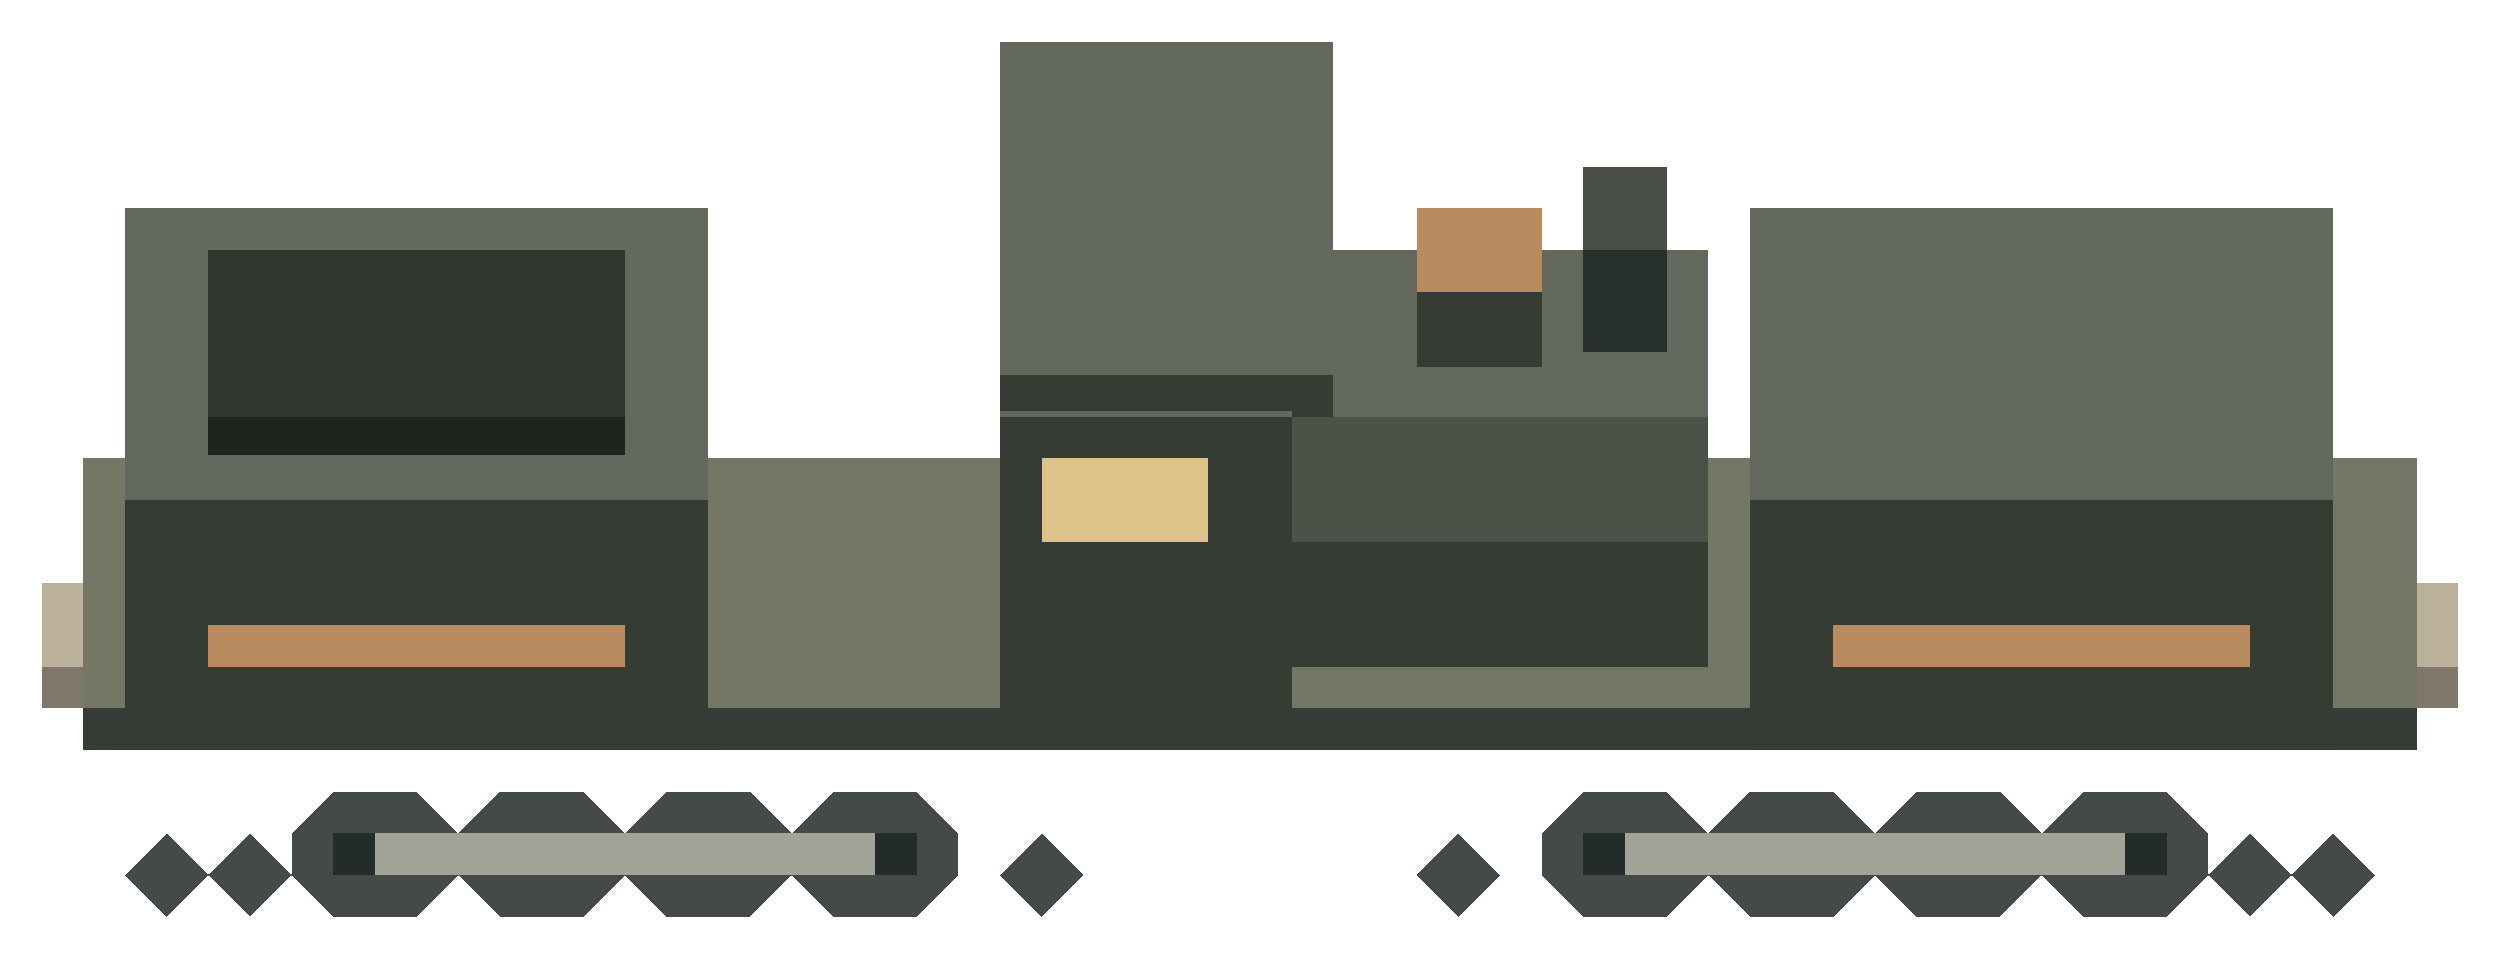
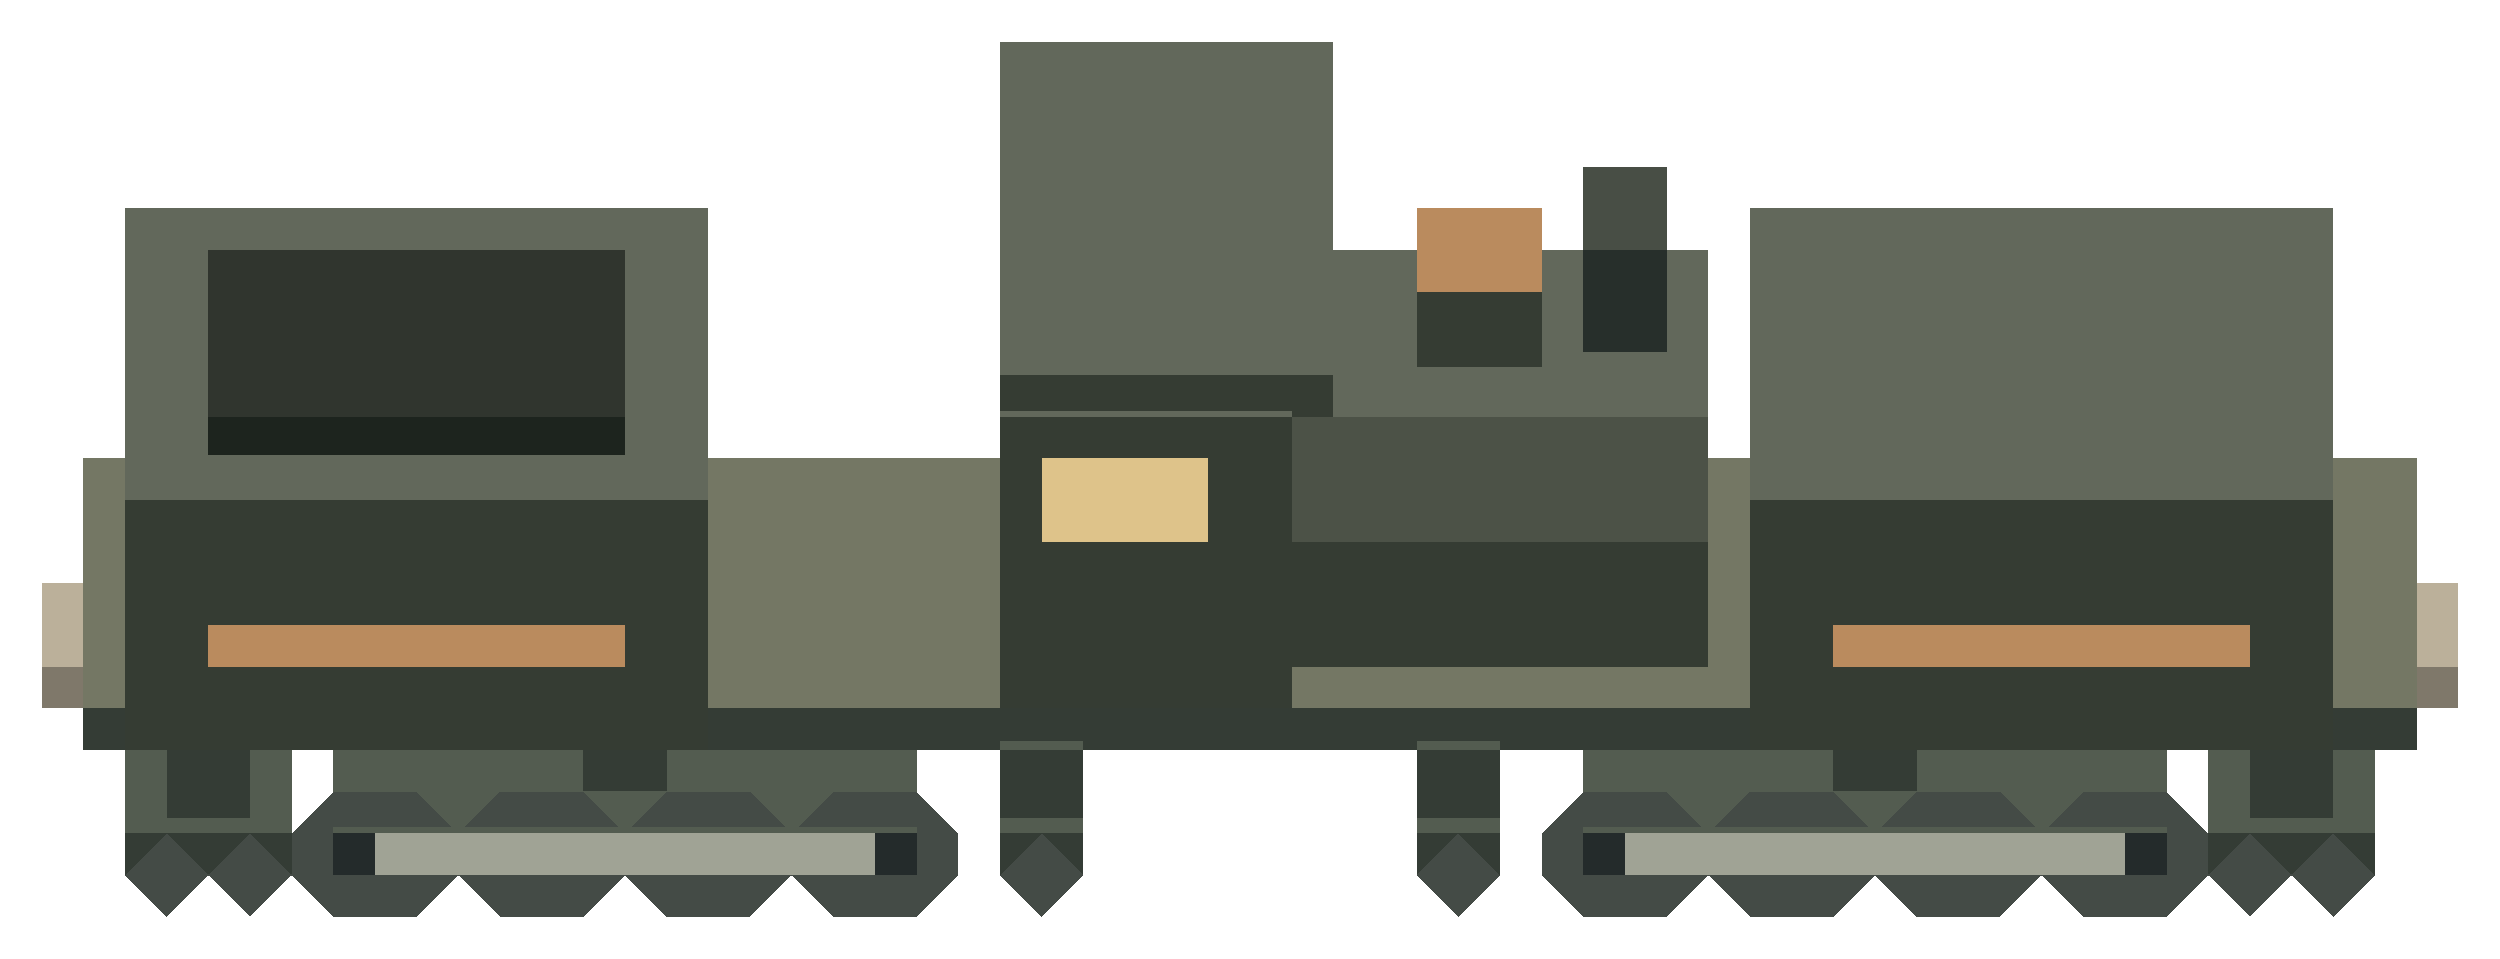
<svg xmlns="http://www.w3.org/2000/svg" width="60" height="23" viewBox="0 0 60 23" shape-rendering="crispEdges" data-template="driving-loco-steam-garratt-right" data-anchor-x="2" data-anchor-y="18" data-length-m="28">
  <g id="silhouette-underlays">
</g>
  <g id="coupler">
    <path d="M1,16 2,16 2,17 1,17Z" fill="#7f786a" />
    <path d="M1,14 2,14 2,16 1,16Z" fill="#bbb09a" />
  </g>
+   <g id="wheel-carriers">
+     <path d="M6,20 7,20 7,21 5,21ZM6,20 7,20 7,21 5,21ZM6,20 7,20 7,21 5,21ZM6,20 7,20 7,21 5,21ZM6,20 7,20 7,21 5,21ZM6,20 7,20 7,21 5,21ZM6,20 6,20 7,20 7,21 7,21ZM6,20 6,20 7,21 7,21 5,21ZM6,20 6,20 7,21 7,21 5,21ZM3,20 6,20 5,21 3,21ZM3,20 6,20 5,21 3,21ZM3,20 6,20 5,21 3,21ZM3,20 6,20 5,21 3,21ZM3,20 4,20 3,21 3,21ZM3,21 4,20 6,20 5,21 3,21ZM3,21 4,20 6,20 5,21 3,21ZM4,20 4,20 6,20 5,21 5,21ZM3,21 4,20 4,20 5,21 5,21 3,21ZM3,21 4,20 4,20 5,21 5,21 3,21ZM4,19.626 4,18 6,18 6,19.626ZM14,18.99 14,18 16,18 16,18.99ZM24,20 26,20 26,21 24,21ZM24,20 26,20 26,21 24,21ZM24,20 26,20 26,21 24,21ZM24,20 26,20 26,21 24,21ZM24,20 25,20 24,21 24,21ZM24,21 25,20 26,20 26,21 24,21ZM24,21 25,20 26,20 26,21 24,21ZM25,20 25,20 26,20 26,21 26,21ZM24,21 25,20 25,20 26,21 26,21 24,21ZM24,21 25,20 25,20 26,21 26,21 24,21ZM24,19.626 24,18 26,18 26,19.626ZM34,20 36,20 36,21 34,21ZM34,20 36,20 36,21 34,21ZM34,20 36,20 36,21 34,21ZM34,20 36,20 36,21 34,21ZM34,20 35,20 34,21 34,21ZM34,21 35,20 36,20 36,21 34,21ZM34,21 35,20 36,20 36,21 34,21ZM35,20 35,20 36,20 36,21 36,21ZM34,21 35,20 35,20 36,21 36,21 34,21ZM34,21 35,20 35,20 36,21 36,21 34,21ZM34,19.626 34,18 36,18 36,19.626ZM44,18.99 44,18 46,18 46,18.99ZM56,20 57,20 57,21 55,21ZM56,20 57,20 57,21 55,21ZM56,20 57,20 57,21 55,21ZM56,20 57,20 57,21 55,21ZM56,20 57,20 57,21 55,21ZM56,20 57,20 57,21 55,21ZM56,20 56,20 57,20 57,21 57,21ZM56,20 56,20 57,21 57,21 55,21ZM56,20 56,20 57,21 57,21 55,21ZM53,20 56,20 55,21 53,21ZM53,20 56,20 55,21 53,21ZM53,20 56,20 55,21 53,21ZM53,20 56,20 55,21 53,21ZM53,20 54,20 53,21 53,21ZM53,21 54,20 56,20 55,21 53,21ZM53,21 54,20 56,20 55,21 53,21ZM54,20 54,20 56,20 55,21 55,21ZM53,21 54,20 54,20 55,21 55,21 53,21ZM53,21 54,20 54,20 55,21 55,21 53,21ZM54,19.626 54,18 56,18 56,19.626Z" fill="#343c35" />
+     <path d="M3,18 4,18 4,20 3,20ZM6,18 7,18 7,20 6,20ZM4,19.626 6,19.626 6,20 4,20ZM9,18 8,19 8,18ZM8,19 8,19 9,18 14,18 14,19ZM10,19 12,19 11,20 11,20ZM11,20 11.162,19.838 14,19.838 14,20 11,20ZM8,19.838 10.838,19.838 11,20 8,20ZM16,19 16,18 17,18ZM16,19 16,19 17,18 22,18 22,19ZM18,19 20,19 19,20 19,20ZM19,20 19.162,19.838 22,19.838 22,20 19,20ZM16,19.838 18.838,19.838 19,20 16,20ZM14,19 14,18.99 16,18.99 16,19ZM15,20 14,19 14,19 16,19ZM15,20 15.162,19.838 16,19.838 16,20 15,20ZM14,19.838 14.838,19.838 15,20 14,20ZM24,19.626 26,19.626 26,20 24,20ZM24,17.788 26,17.788 26,18 24,18ZM34,19.626 36,19.626 36,20 34,20ZM34,17.788 36,17.788 36,18 34,18ZM39,18 38,19 38,18ZM38,19 38,19 39,18 44,18 44,19ZM40,19 42,19 41,20 41,20ZM41,20 41.162,19.838 44,19.838 44,20 41,20ZM38,19.838 40.838,19.838 41,20 38,20ZM46,19 46,18 47,18ZM46,19 46,19 47,18 52,18 52,19ZM48,19 50,19 49,20 49,20ZM49,20 49.162,19.838 52,19.838 52,20 49,20ZM46,19.838 48.838,19.838 49,20 46,20ZM44,19 44,18.99 46,18.99 46,19ZM44,19 44,19 46,19 46,19 45,20 45,20ZM45,20 45.162,19.838 46,19.838 46,20 45,20ZM44,19.838 44.838,19.838 45,20 44,20ZM53,18 54,18 54,20 53,20ZM56,18 57,18 57,20 56,20ZM54,19.626 56,19.626 56,20 54,20Z" fill="#535c50" />
+   </g>
  <g id="running-gear">
-     <path d="M5,21 4,22 4,22 4,22 3,21 3,21 3,21 4,20 4,20 4,20 5,21 5,21ZM7,21 6,22 6,22 6,22 5,21 5,21 5,21 6,20 6,20 6,20 7,21 7,21ZM11,21 11,21 10,22 9,22 8,22 7,21 7,21ZM11,20 7,20 7,20 7,20 8,19 9,19 10,19 11,20 11,20ZM9,21 7,21 7,21 7,20 7,20 7,20 9,20ZM11,20 7,20 7,20 7,20 8,19 9,19 10,19 11,20 11,20ZM9,21 7,21 7,21 7,20 7,20 7,20 9,20ZM8,21 7,21 7,21 7,20 7,20 8,19 8,19ZM11,20 8,20 8,19 8,19 9,19 10,19 11,20 11,20ZM9,21 8,21 8,20 9,20ZM11,20 8,20 8,19 8,19 9,19 10,19 11,20 11,20ZM9,21 8,21 8,20 9,20ZM9,21 8,21 8,20 9,20ZM9,21 8,21 8,20 9,20ZM15,21 15,21 14,22 13,22 12,22 11,21 11,21ZM15,20 11,20 11,20 11,20 12,19 13,19 14,19 15,20 15,20ZM15,20 11,20 11,20 11,20 12,19 13,19 14,19 15,20 15,20ZM12,20 11,20 11,20 11,20 12,19 12,19ZM15,20 12,20 12,19 12,19 13,19 14,19 15,20 15,20ZM15,20 12,20 12,19 12,19 13,19 14,19 15,20 15,20ZM19,21 19,21 18,22 17,22 16,22 15,21 15,21ZM19,20 15,20 15,20 15,20 16,19 17,19 18,19 19,20 19,20ZM19,20 15,20 15,20 15,20 16,19 17,19 18,19 19,20 19,20ZM16,20 15,20 15,20 15,20 16,19 16,19ZM19,20 16,20 16,19 16,19 17,19 18,19 19,20 19,20ZM19,20 16,20 16,19 16,19 17,19 18,19 19,20 19,20ZM23,21 23,21 22,22 21,22 20,22 19,21 19,21ZM23,20 19,20 19,20 19,20 20,19 21,19 22,19 23,20 23,20ZM23,21 23,21 21,21 21,20 23,20 23,20 23,20ZM23,20 19,20 19,20 19,20 20,19 21,19 22,19 23,20 23,20ZM23,21 23,21 21,21 21,20 23,20 23,20 23,20ZM20,20 19,20 19,20 19,20 20,19 20,19ZM23,20 20,20 20,19 20,19 21,19 22,19 23,20 23,20ZM23,21 23,21 21,21 21,20 23,20 23,20 23,20ZM23,20 20,20 20,19 20,19 21,19 22,19 23,20 23,20ZM23,21 23,21 21,21 21,20 23,20 23,20 23,20ZM23,21 23,21 21,21 21,20 23,20 23,20 23,20ZM23,21 23,21 21,21 21,20 23,20 23,20 23,20ZM23,21 23,21 22,21 22,20 23,20 23,20 23,20ZM26,21 25,22 25,22 25,22 24,21 24,21 24,21 25,20 25,20 25,20 26,21 26,21ZM36,21 35,22 35,22 35,22 34,21 34,21 34,21 35,20 35,20 35,20 36,21 36,21ZM41,21 41,21 40,22 39,22 38,22 37,21 37,21ZM41,20 37,20 37,20 37,20 38,19 39,19 40,19 41,20 41,20ZM39,21 37,21 37,21 37,20 37,20 37,20 39,20ZM41,20 37,20 37,20 37,20 38,19 39,19 40,19 41,20 41,20ZM39,21 37,21 37,21 37,20 37,20 37,20 39,20ZM38,21 37,21 37,21 37,20 37,20 38,19 38,19ZM41,20 38,20 38,19 38,19 39,19 40,19 41,20 41,20ZM39,21 38,21 38,20 39,20ZM41,20 38,20 38,19 38,19 39,19 40,19 41,20 41,20ZM39,21 38,21 38,20 39,20ZM39,21 38,21 38,20 39,20ZM39,21 38,21 38,20 39,20ZM45,21 45,21 44,22 43,22 42,22 41,21 41,21ZM45,20 41,20 41,20 41,20 42,19 43,19 44,19 45,20 45,20ZM45,20 41,20 41,20 41,20 42,19 43,19 44,19 45,20 45,20ZM42,20 41,20 41,20 41,20 42,19 42,19ZM45,20 42,20 42,19 42,19 43,19 44,19 45,20 45,20ZM45,20 42,20 42,19 42,19 43,19 44,19 45,20 45,20ZM49,21 49,21 48,22 47,22 46,22 45,21 45,21ZM49,20 45,20 45,20 45,20 46,19 47,19 48,19 49,20 49,20ZM49,20 45,20 45,20 45,20 46,19 47,19 48,19 49,20 49,20ZM46,20 45,20 45,20 45,20 46,19 46,19ZM49,20 46,20 46,19 46,19 47,19 48,19 49,20 49,20ZM49,20 46,20 46,19 46,19 47,19 48,19 49,20 49,20ZM53,21 53,21 52,22 51,22 50,22 49,21 49,21ZM53,20 49,20 49,20 49,20 50,19 51,19 52,19 53,20 53,20ZM53,21 53,21 51,21 51,20 53,20 53,20 53,20ZM53,20 49,20 49,20 49,20 50,19 51,19 52,19 53,20 53,20ZM53,21 53,21 51,21 51,20 53,20 53,20 53,20ZM50,20 49,20 49,20 49,20 50,19 50,19ZM53,20 50,20 50,19 50,19 51,19 52,19 53,20 53,20ZM53,21 53,21 51,21 51,20 53,20 53,20 53,20ZM53,20 50,20 50,19 50,19 51,19 52,19 53,20 53,20ZM53,21 53,21 51,21 51,20 53,20 53,20 53,20ZM53,21 53,21 51,21 51,20 53,20 53,20 53,20ZM53,21 53,21 51,21 51,20 53,20 53,20 53,20ZM53,21 53,21 52,21 52,20 53,20 53,20 53,20ZM55,21 54,22 54,22 54,22 53,21 53,21 53,21 54,20 54,20 54,20 55,21 55,21ZM57,21 56,22 56,22 56,22 55,21 55,21 55,21 56,20 56,20 56,20 57,21 57,21Z" fill="#444b46" />
+     <path d="M5,21 4,22 4,22 4,22 3,21 3,21 3,21 4,20 4,20 4,20 5,21 5,21ZM7,21 6,22 6,22 6,22 5,21 5,21 5,21 6,20 6,20 6,20 7,21 7,21ZM7.162,19.838 8,19 9,19 10,19 10.838,19.838ZM11,21 11,21 10,22 9,22 8,22 7,21 7,21ZM9,21 7,21 7,21 7,20 7,20 7,20 9,20ZM9,21 7,21 7,21 7,20 7,20 7,20 9,20ZM8,21 7,21 7,21 7,20 7,20 7,20 8,20ZM9,21 8,21 8,20 9,20ZM9,21 8,21 8,20 9,20ZM9,21 8,21 8,20 9,20ZM9,21 8,21 8,20 9,20ZM8,20 7,20 7,20 7,20 7.162,19.838 8,19.838ZM11.162,19.838 12,19 13,19 14,19 14.838,19.838ZM15,21 15,21 14,22 13,22 12,22 11,21 11,21ZM15.162,19.838 16,19 17,19 18,19 18.838,19.838ZM19,21 19,21 18,22 17,22 16,22 15,21 15,21ZM19.162,19.838 20,19 21,19 22,19 22.838,19.838ZM23,21 22,22 22,19.838 22.838,19.838 23,20 23,20ZM22,21 22,22 22,22 21,22 20,22 19,21 19,21ZM21,20 22,20 22,21 21,21ZM21,20 22,20 22,21 21,21ZM21,20 22,20 22,21 21,21ZM21,20 22,20 22,21 21,21ZM21,20 22,20 22,21 21,21ZM21,20 22,20 22,21 21,21ZM26,21 25,22 25,22 25,22 24,21 24,21 24,21 25,20 25,20 25,20 26,21 26,21ZM36,21 35,22 35,22 35,22 34,21 34,21 34,21 35,20 35,20 35,20 36,21 36,21ZM37.162,19.838 38,19 39,19 40,19 40.838,19.838ZM41,21 41,21 40,22 39,22 38,22 37,21 37,21ZM39,21 37,21 37,21 37,20 37,20 37,20 39,20ZM39,21 37,21 37,21 37,20 37,20 37,20 39,20ZM38,21 37,21 37,21 37,20 37,20 37,20 38,20ZM39,21 38,21 38,20 39,20ZM39,21 38,21 38,20 39,20ZM39,21 38,21 38,20 39,20ZM39,21 38,21 38,20 39,20ZM38,20 37,20 37,20 37,20 37.162,19.838 38,19.838ZM41.162,19.838 42,19 43,19 44,19 44.838,19.838ZM45,21 45,21 44,22 43,22 42,22 41,21 41,21ZM45.162,19.838 46,19 47,19 48,19 48.838,19.838ZM49,21 49,21 48,22 47,22 46,22 45,21 45,21ZM49.162,19.838 50,19 51,19 52,19 52.838,19.838ZM53,21 52,22 52,19.838 52.838,19.838 53,20 53,20ZM52,21 52,22 52,22 51,22 50,22 49,21 49,21ZM51,20 52,20 52,21 51,21ZM51,20 52,20 52,21 51,21ZM51,20 52,20 52,21 51,21ZM51,20 52,20 52,21 51,21ZM51,20 52,20 52,21 51,21ZM51,20 52,20 52,21 51,21ZM55,21 54,22 54,22 54,22 53,21 53,21 53,21 54,20 54,20 54,20 55,21 55,21ZM57,21 56,22 56,22 56,22 55,21 55,21 55,21 56,20 56,20 56,20 57,21 57,21Z" fill="#444b46" />
    <path d="M9,21 9,21 9,21 9,21 8,21 8,20 8,20 9,20 9,20 9,20 9,20ZM22,21 21,21 21,21 21,21 21,21 21,20 21,20 21,20 21,20 22,20 22,20ZM39,21 39,21 39,21 39,21 38,21 38,20 38,20 39,20 39,20 39,20 39,20ZM52,21 51,21 51,21 51,21 51,21 51,20 51,20 51,20 51,20 52,20 52,20Z" fill="#242b2b" />
  </g>
  <g id="frame">
-     <path d="M56,17 58,17 58,18 56,18ZM17,17 42,17 42,18 17,18ZM2,17 3,17 3,18 2,18Z" fill="#343c35" />
+     <path d="M56,17.788 56,17 58,17 58,17.788ZM42,17.788 17,17.788 17,17 42,17ZM3,17.788 2,17.788 2,17 3,17ZM56,17.788 58,17.788 58,18 56,18ZM36,17.788 42,17.788 42,18 36,18ZM26,17.788 34,17.788 34,18 26,18ZM17,17.788 24,17.788 24,18 17,18ZM2,17.788 3,17.788 3,18 2,18Z" fill="#343c35" />
    <path d="M2,11 3,11 3,17 2,17ZM56,12 56,11 58,11 58,12ZM42,12 41,12 41,11 42,11ZM24,12 17,12 17,11 24,11ZM41,12 42,12 42,17 41,17ZM56,12 58,12 58,17 56,17ZM31,16 41,16 41,17 31,17ZM17,12 24,12 24,17 17,17Z" fill="#747764" />
  </g>
  <g id="coupling-rods">
    <path d="M9,20 21,20 21,21 9,21ZM39,20 51,20 51,21 39,21Z" fill="#a0a395" />
  </g>
  <g id="rear-tank">
    <path d="M3,15 3,12 17,12 17,15ZM15,15 17,15 17,18 15,18ZM3,16 15,16 15,18 3,18ZM5,16 3,16 3,15 5,15Z" fill="#353c33" />
    <path d="M3,5 5,5 5,12 3,12ZM5,6 5,5 17,5 17,6ZM15,10 15,6 17,6 17,10ZM15,10 17,10 17,12 15,12ZM5,10.929 15,10.929 15,12 5,12Z" fill="#62685b" />
    <path d="M5,10.929 5,10 15,10 15,10.929Z" fill="#1d241e" />
    <path d="M5,6 15,6 15,10 5,10Z" fill="#30352e" />
    <path d="M5,15 15,15 15,16 5,16Z" fill="#ba8b5e" />
  </g>
  <g id="cab">
    <path d="M24,11 24,10 31,10 31,11ZM29,11 31,11 31,17 29,17ZM24,13 29,13 29,17 24,17ZM25,13 24,13 24,11 25,11ZM24,9.868 24,9 32,9 32,9.868ZM31,9.868 32,9.868 32,10 31,10Z" fill="#353c33" />
    <path d="M24,9.868 31,9.868 31,10 24,10ZM24,1 32,1 32,9 24,9Z" fill="#62685b" />
    <path d="M25,11 29,11 29,13 25,13Z" fill="#dec38a" />
  </g>
  <g id="boiler">
</g>
  <g id="boiler">
    <path d="M34,9 32,9 32,6 34,6ZM38,7 37,7 37,6 38,6ZM40,7 40,6 41,6 41,7ZM38,9 37,9 37,7 38,7ZM40,9 40,7 41,7 41,9ZM40,8.454 40,9 38,9 38,8.454ZM37,8.808 37,9 34,9 34,8.808ZM32,9 41,9 41,10 32,10Z" fill="#62685b" />
    <path d="M31,10 41,10 41,13 31,13Z" fill="#4c5247" />
    <path d="M31,13 41,13 41,16 31,16ZM34,8.808 34,7 37,7 37,8.808Z" fill="#353c33" />
    <path d="M34,5 37,5 37,7 34,7Z" fill="#ba8b5e" />
    <path d="M38,8.454 38,6 40,6 40,8.454Z" fill="#272f2b" />
    <path d="M38,4 40,4 40,6 38,6Z" fill="#484e45" />
  </g>
  <g id="front-tank">
    <path d="M42,15 42,12 56,12 56,15ZM54,15 56,15 56,18 54,18ZM42,16 54,16 54,18 42,18ZM44,16 42,16 42,15 44,15Z" fill="#353c33" />
    <path d="M42,5 56,5 56,12 42,12Z" fill="#62685b" />
    <path d="M44,15 54,15 54,16 44,16Z" fill="#ba8b5e" />
  </g>
  <g id="coupler">
    <path d="M58,16 59,16 59,17 58,17Z" fill="#7f786a" />
    <path d="M58,14 59,14 59,16 58,16Z" fill="#bbb09a" />
  </g>
</svg>
